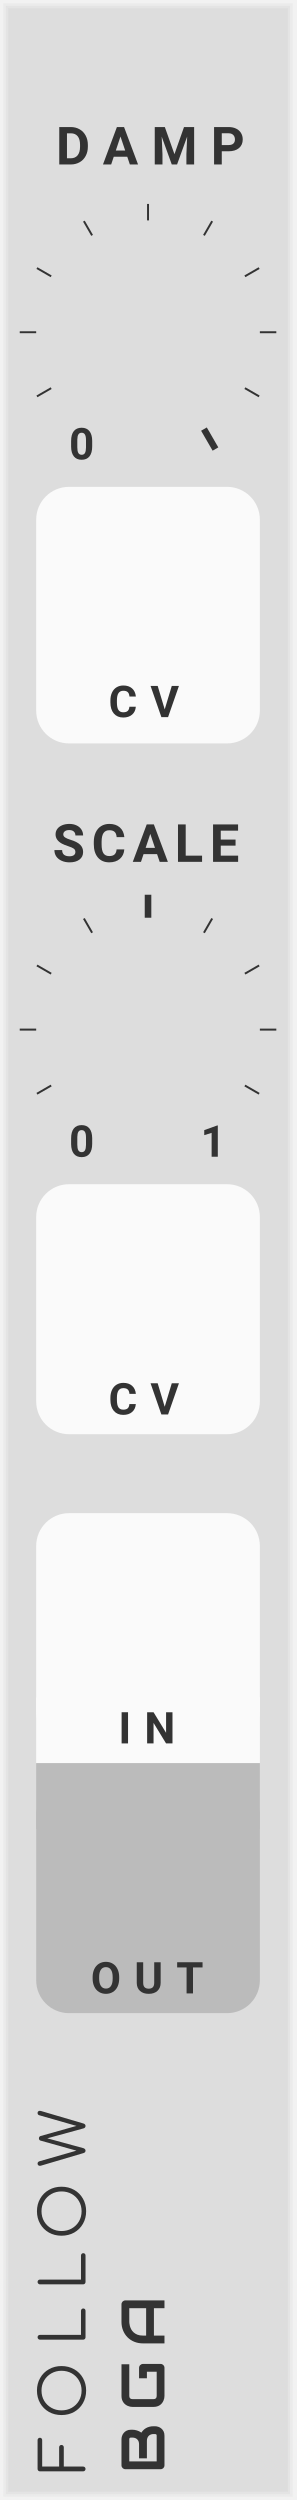
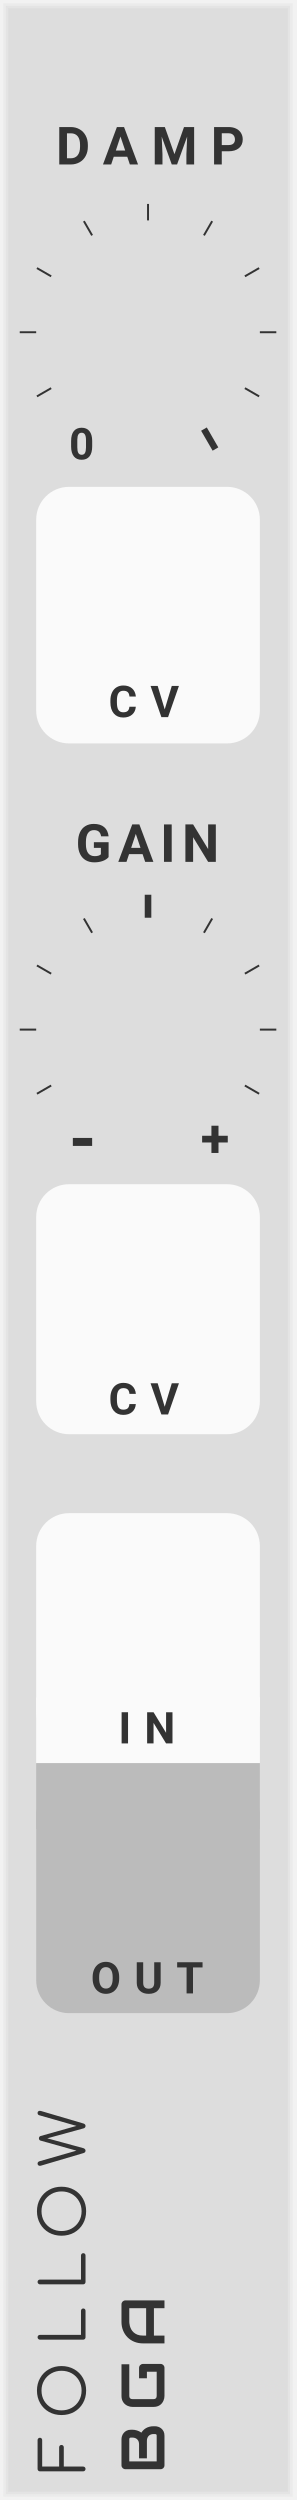
<svg xmlns="http://www.w3.org/2000/svg" version="1.1" width="45" height="380" viewBox="0 0 45 380" id="svg139">
  <style id="style2">
    text {
      fill: #333;
      font-family: 'Roboto', sans-serif;
      font-weight: bold;
    }
    text.title {
      font-family: 'Comfortaa', sans-serif;
      font-weight: normal;
    }
    text.brand {
      font-family: 'Audiowide', sans-serif;
      font-weight: bold;
    }
  </style>
  <defs id="defs77">
    <symbol id="knob" viewBox="0 0 45px 45px">
      <g transform="translate(22.5 22.5)" id="g10">
        <polyline points="-5,0 5,0" stroke-width="1" stroke="#00f" id="polyline4" />
        <polyline points="0,-5 0,5" stroke-width="1" stroke="#00f" id="polyline6" />
        <circle cx="0" cy="0" r="14" stroke-width="1" stroke="#00f" fill="none" id="circle8" />
      </g>
    </symbol>
    <symbol id="knobguide-response" viewBox="0 0 45px 45px">
      <g transform="translate(22.5 22.5)" id="g35">
        <text font-size="5.0pt" transform="rotate(-240) translate(20 0) rotate(240) translate(-2 2)" id="text13">0</text>
        <polyline points="0,0 2.5,0" stroke-width="0.3" stroke="#333" transform="rotate(-210) translate(17 0)" id="polyline15" />
        <polyline points="0,0 2.5,0" stroke-width="0.3" stroke="#333" transform="rotate(-180) translate(17 0)" id="polyline17" />
        <polyline points="0,0 2.5,0" stroke-width="0.3" stroke="#333" transform="rotate(-150) translate(17 0)" id="polyline19" />
        <polyline points="0,0 2.5,0" stroke-width="0.3" stroke="#333" transform="rotate(-120) translate(17 0)" id="polyline21" />
        <polyline points="0,0 2.5,0" stroke-width="0.3" stroke="#333" transform="rotate(-90) translate(17 0)" id="polyline23" />
        <polyline points="0,0 2.5,0" stroke-width="0.3" stroke="#333" transform="rotate(-60) translate(17 0)" id="polyline25" />
        <polyline points="0,0 2.5,0" stroke-width="0.3" stroke="#333" transform="rotate(-30) translate(17 0)" id="polyline27" />
        <polyline points="0,0 2.5,0" stroke-width="0.3" stroke="#333" transform="rotate(0) translate(17 0)" id="polyline29" />
        <polyline points="0,0 2.5,0" stroke-width="0.3" stroke="#333" transform="rotate(30) translate(17 0)" id="polyline31" />
        <polyline points="0,0 3.5,0" stroke-width="1" stroke="#333" transform="rotate(60) translate(17 0)" id="polyline33" />
      </g>
    </symbol>
    <symbol id="knobguide-scale" viewBox="0 0 45px 45px">
      <g transform="translate(22.5 22.5)" id="g60">
-         <text font-size="5.0pt" transform="rotate(-240) translate(20 0) rotate(240) translate(-2 2)" id="text38">0</text>
+         <text font-size="8pt" transform="rotate(-240) translate(20 0) rotate(240) translate(-2 3)" id="text38">-</text>
        <polyline points="0,0 2.5,0" stroke-width="0.3" stroke="#333" transform="rotate(-210) translate(17 0)" id="polyline40" />
        <polyline points="0,0 2.5,0" stroke-width="0.3" stroke="#333" transform="rotate(-180) translate(17 0)" id="polyline42" />
        <polyline points="0,0 2.5,0" stroke-width="0.3" stroke="#333" transform="rotate(-150) translate(17 0)" id="polyline44" />
        <polyline points="0,0 2.5,0" stroke-width="0.3" stroke="#333" transform="rotate(-120) translate(17 0)" id="polyline46" />
        <polyline points="0,0 3.5,0" stroke-width="1.0" stroke="#333" transform="rotate(-90) translate(17 0)" id="polyline48" />
        <polyline points="0,0 2.5,0" stroke-width="0.3" stroke="#333" transform="rotate(-60) translate(17 0)" id="polyline50" />
        <polyline points="0,0 2.5,0" stroke-width="0.3" stroke="#333" transform="rotate(-30) translate(17 0)" id="polyline52" />
        <polyline points="0,0 2.5,0" stroke-width="0.3" stroke="#333" transform="rotate(0) translate(17 0)" id="polyline54" />
        <polyline points="0,0 2.5,0" stroke-width="0.3" stroke="#333" transform="rotate(30) translate(17 0)" id="polyline56" />
-         <text font-size="5.0pt" transform="rotate(60) translate(20 0) rotate(-60) translate(-2 2)" id="text58">1</text>
+         <text font-size="6pt" transform="rotate(60) translate(20 0) rotate(-60) translate(-2 2)" id="text58">+</text>
      </g>
    </symbol>
    <symbol id="input" viewBox="0 0 24px 24px">
      <g transform="translate(12 12)" id="g67">
        <circle cx="0" cy="0" r="5" stroke-width="1" stroke="#0f0" fill="#0f0" id="circle63" />
        <circle cx="0" cy="0" r="10.5" stroke-width="3" stroke="#0f0" fill="none" id="circle65" />
      </g>
    </symbol>
    <symbol id="output" viewBox="0 0 24px 24px">
      <g transform="translate(12 12)" id="g74">
        <circle cx="0" cy="0" r="5" stroke-width="1" stroke="#f00" fill="#f00" id="circle70" />
        <circle cx="0" cy="0" r="10.5" stroke-width="3" stroke="#f00" fill="none" id="circle72" />
      </g>
    </symbol>
  </defs>
  <path style="fill:#dddddd" d="M 0,0 H 45 V 380 H 0 Z" id="rect79" />
  <path style="fill:none;stroke:#e4e4e4;stroke-width:0.5" d="M 1,1 H 44 V 379 H 1 V 1" id="polyline81" />
  <path style="fill:none;stroke:#ebebeb;stroke-width:0.8" d="m 0.5,0.5 h 44 v 379 H 0.5 V 0.5" id="polyline83" />
  <path style="fill:none;stroke:#f2f2f2;stroke-width:1" d="M 0,0 H 45 V 380 H 0 V 0" id="polyline85" />
  <g aria-label="FOLLOW" transform="rotate(-90)" style="font-weight:normal;font-size:9.333px;font-family:Comfortaa, sans-serif;letter-spacing:2.5px;fill:#333333" id="text87">
    <path d="m -375.281,13 q -0.149,0 -0.261,-0.103 -0.103,-0.112 -0.103,-0.261 V 6.075 q 0,-0.159 0.103,-0.261 0.112,-0.103 0.261,-0.103 h 4.377 q 0.159,0 0.261,0.103 0.103,0.103 0.103,0.252 0,0.149 -0.103,0.252 -0.103,0.093 -0.261,0.093 h -4.013 v 2.576 h 2.921 q 0.159,0 0.261,0.103 0.103,0.093 0.103,0.252 0,0.149 -0.103,0.252 -0.103,0.103 -0.261,0.103 h -2.921 V 12.636 q 0,0.149 -0.103,0.261 Q -375.123,13 -375.281,13 Z" style="font-weight:normal;font-size:9.333px;font-family:Comfortaa, sans-serif;letter-spacing:2.5px;fill:#333333" id="path219" />
    <path d="m -363.364,13.093 q -1.064,0 -1.913,-0.485 -0.849,-0.485 -1.335,-1.335 -0.476,-0.859 -0.476,-1.923 0,-1.064 0.476,-1.913 0.485,-0.849 1.335,-1.335 0.849,-0.485 1.913,-0.485 1.055,0 1.904,0.485 0.859,0.485 1.335,1.335 0.485,0.849 0.485,1.913 0,1.064 -0.485,1.923 -0.476,0.849 -1.335,1.335 -0.849,0.485 -1.904,0.485 z m 0,-0.691 q 0.849,0 1.531,-0.401 0.691,-0.401 1.083,-1.092 0.392,-0.7 0.392,-1.559 0,-0.849 -0.392,-1.54 -0.392,-0.7 -1.083,-1.101 -0.681,-0.401 -1.531,-0.401 -0.859,0 -1.549,0.401 -0.681,0.401 -1.073,1.101 -0.392,0.691 -0.392,1.54 0,0.859 0.392,1.559 0.392,0.691 1.073,1.092 0.691,0.401 1.549,0.401 z" style="font-weight:normal;font-size:9.333px;font-family:Comfortaa, sans-serif;letter-spacing:2.5px;fill:#333333" id="path221" />
    <path d="m -355.265,13 q -0.149,0 -0.261,-0.103 -0.103,-0.112 -0.103,-0.261 V 6.075 q 0,-0.149 0.103,-0.252 0.112,-0.112 0.261,-0.112 0.159,0 0.261,0.103 0.103,0.103 0.103,0.261 v 6.235 h 3.649 q 0.159,0 0.261,0.103 0.103,0.093 0.103,0.243 0,0.149 -0.103,0.252 Q -351.093,13 -351.252,13 Z" style="font-weight:normal;font-size:9.333px;font-family:Comfortaa, sans-serif;letter-spacing:2.5px;fill:#333333" id="path223" />
    <path d="m -346.859,13 q -0.149,0 -0.261,-0.103 -0.103,-0.112 -0.103,-0.261 V 6.075 q 0,-0.149 0.103,-0.252 0.112,-0.112 0.261,-0.112 0.159,0 0.261,0.103 0.103,0.103 0.103,0.261 v 6.235 h 3.649 q 0.159,0 0.261,0.103 0.103,0.093 0.103,0.243 0,0.149 -0.103,0.252 Q -342.687,13 -342.846,13 Z" style="font-weight:normal;font-size:9.333px;font-family:Comfortaa, sans-serif;letter-spacing:2.5px;fill:#333333" id="path225" />
    <path d="m -336.104,13.093 q -1.064,0 -1.913,-0.485 -0.849,-0.485 -1.335,-1.335 -0.476,-0.859 -0.476,-1.923 0,-1.064 0.476,-1.913 0.485,-0.849 1.335,-1.335 0.849,-0.485 1.913,-0.485 1.055,0 1.904,0.485 0.859,0.485 1.335,1.335 0.485,0.849 0.485,1.913 0,1.064 -0.485,1.923 -0.476,0.849 -1.335,1.335 -0.849,0.485 -1.904,0.485 z m 0,-0.691 q 0.849,0 1.531,-0.401 0.691,-0.401 1.083,-1.092 0.392,-0.7 0.392,-1.559 0,-0.849 -0.392,-1.54 -0.392,-0.7 -1.083,-1.101 -0.681,-0.401 -1.531,-0.401 -0.859,0 -1.549,0.401 -0.681,0.401 -1.073,1.101 -0.392,0.691 -0.392,1.54 0,0.859 0.392,1.559 0.392,0.691 1.073,1.092 0.691,0.401 1.549,0.401 z" style="font-weight:normal;font-size:9.333px;font-family:Comfortaa, sans-serif;letter-spacing:2.5px;fill:#333333" id="path227" />
    <path d="m -321.161,5.711 q 0.149,0 0.233,0.103 0.084,0.093 0.084,0.243 0,0.075 -0.028,0.177 l -1.904,6.459 q -0.047,0.149 -0.149,0.233 -0.093,0.075 -0.224,0.075 -0.131,0 -0.233,-0.084 -0.093,-0.084 -0.131,-0.215 l -1.512,-5.516 -1.503,5.507 q -0.047,0.14 -0.149,0.224 -0.093,0.084 -0.224,0.084 -0.131,0 -0.233,-0.084 -0.093,-0.084 -0.131,-0.215 l -1.913,-6.468 q -0.028,-0.103 -0.028,-0.168 0,-0.159 0.093,-0.252 0.093,-0.103 0.243,-0.103 0.261,0 0.355,0.28 l 1.615,5.628 1.531,-5.469 q 0.028,-0.103 0.121,-0.168 0.103,-0.065 0.224,-0.065 0.121,0 0.215,0.065 0.093,0.065 0.131,0.177 l 1.54,5.469 1.624,-5.675 q 0.075,-0.243 0.355,-0.243 z" style="font-weight:normal;font-size:9.333px;font-family:Comfortaa, sans-serif;letter-spacing:2.5px;fill:#333333" id="path229" />
  </g>
  <g id="g93" transform="rotate(-90,200.5,175.5)">
    <g aria-label="BGA" style="font-weight:bold;font-size:9.333px;font-family:Audiowide, sans-serif;letter-spacing:2px;fill:#333333" id="text89">
      <path d="m 7.21,-1.436 q 0,0.219 -0.077,0.469 -0.073,0.251 -0.246,0.465 -0.169,0.214 -0.442,0.36 Q 6.171,0 5.774,0 H 1.276 Q 1.148,0 1.039,-0.046 0.93,-0.091 0.848,-0.169 q -0.077,-0.082 -0.123,-0.191 -0.046,-0.109 -0.046,-0.237 V -5.938 q 0,-0.123 0.046,-0.232 0.046,-0.109 0.123,-0.191 0.082,-0.082 0.191,-0.128 0.109,-0.046 0.237,-0.046 h 3.965 q 0.219,0 0.469,0.077 0.251,0.077 0.465,0.251 0.219,0.169 0.36,0.442 0.146,0.273 0.146,0.67 v 0.223 q 0,0.314 -0.105,0.679 -0.105,0.36 -0.337,0.684 0.201,0.123 0.374,0.296 0.178,0.173 0.31,0.401 0.132,0.228 0.21,0.515 0.077,0.287 0.077,0.633 z M 6.025,-1.663 q 0,-0.232 -0.073,-0.415 Q 5.879,-2.265 5.747,-2.397 5.615,-2.529 5.428,-2.598 5.241,-2.671 5.008,-2.671 H 2.338 v -1.194 h 2.137 q 0.232,0 0.419,-0.068 0.187,-0.073 0.319,-0.205 0.132,-0.132 0.201,-0.314 0.073,-0.187 0.073,-0.419 v -0.223 q 0,-0.255 -0.246,-0.255 h -3.377 v 4.165 h 3.91 q 0.032,0 0.077,-0.005 0.046,-0.005 0.082,-0.027 0.036,-0.023 0.064,-0.077 0.027,-0.055 0.027,-0.15 z" style="font-weight:bold;font-size:9.333px;font-family:Audiowide, sans-serif;letter-spacing:2px;fill:#333333" id="path232" />
      <path d="m 16.684,-0.597 q 0,0.128 -0.046,0.237 -0.046,0.109 -0.128,0.191 -0.077,0.077 -0.187,0.123 Q 16.214,0 16.087,0 h -4.275 q -0.164,0 -0.355,-0.036 -0.187,-0.041 -0.374,-0.123 -0.182,-0.082 -0.351,-0.21 -0.169,-0.132 -0.301,-0.314 -0.128,-0.187 -0.205,-0.428 -0.077,-0.246 -0.077,-0.551 v -3.208 q 0,-0.164 0.036,-0.351 0.041,-0.191 0.123,-0.374 0.082,-0.187 0.214,-0.355 0.132,-0.169 0.314,-0.296 0.187,-0.132 0.428,-0.21 0.242,-0.077 0.547,-0.077 h 4.817 v 1.185 h -4.817 q -0.232,0 -0.355,0.123 -0.123,0.123 -0.123,0.365 v 3.199 q 0,0.228 0.123,0.355 0.128,0.123 0.355,0.123 h 3.687 v -1.486 h -3.154 v -1.194 h 3.742 q 0.128,0 0.237,0.05 0.109,0.046 0.187,0.128 0.082,0.082 0.128,0.191 0.046,0.105 0.046,0.228 z" style="font-weight:bold;font-size:9.333px;font-family:Audiowide, sans-serif;letter-spacing:2px;fill:#333333" id="path234" />
      <path d="M 26.34,0 H 25.155 V -1.604 H 20.99 V 0 h -1.185 v -3.268 q 0,-0.715 0.246,-1.317 0.246,-0.602 0.684,-1.035 0.438,-0.433 1.035,-0.674 0.597,-0.242 1.303,-0.242 h 2.671 q 0.123,0 0.232,0.046 0.109,0.046 0.191,0.128 0.082,0.082 0.128,0.191 0.046,0.109 0.046,0.232 z m -5.35,-2.789 h 4.165 v -2.561 h -2.083 q -0.055,0 -0.232,0.018 -0.173,0.014 -0.406,0.077 -0.228,0.064 -0.483,0.196 -0.255,0.132 -0.469,0.365 -0.214,0.232 -0.355,0.583 -0.137,0.346 -0.137,0.843 z" style="font-weight:bold;font-size:9.333px;font-family:Audiowide, sans-serif;letter-spacing:2px;fill:#333333" id="path236" />
    </g>
    <path transform="translate(11.5,-5)" style="fill:#dddddd" d="M 0,0 H 3 V 3 H 0 Z" id="rect91" />
  </g>
  <g aria-label="DAMP" style="font-weight:bold;font-size:8px;font-family:Roboto, sans-serif;letter-spacing:2px;fill:#333333" id="text97">
    <path d="m 9.008,25 v -5.688 h 1.75 q 0.75,0 1.34,0.34 0.594,0.336 0.926,0.961 0.332,0.621 0.332,1.414 v 0.262 q 0,0.793 -0.328,1.41 -0.324,0.617 -0.918,0.957 Q 11.516,24.996 10.77,25 Z m 1.172,-4.738 v 3.797 h 0.566 q 0.688,0 1.051,-0.449 0.363,-0.449 0.371,-1.285 v -0.301 q 0,-0.867 -0.359,-1.312 -0.359,-0.449 -1.051,-0.449 z" style="font-weight:bold;font-size:8px;font-family:Roboto, sans-serif;letter-spacing:2px;fill:#333333" id="path240" />
    <path d="M 19.344,23.828 H 17.289 L 16.898,25 h -1.246 l 2.117,-5.688 h 1.086 L 20.984,25 h -1.246 z m -1.738,-0.949 h 1.422 L 18.312,20.75 Z" style="font-weight:bold;font-size:8px;font-family:Roboto, sans-serif;letter-spacing:2px;fill:#333333" id="path242" />
    <path d="m 25.055,19.312 1.461,4.125 1.453,-4.125 h 1.539 V 25 H 28.332 V 23.445 L 28.449,20.762 26.914,25 h -0.805 l -1.531,-4.234 0.117,2.68 V 25 h -1.172 v -5.688 z" style="font-weight:bold;font-size:8px;font-family:Roboto, sans-serif;letter-spacing:2px;fill:#333333" id="path244" />
    <path d="M 33.711,22.996 V 25 h -1.172 v -5.688 h 2.219 q 0.641,0 1.125,0.234 0.488,0.234 0.75,0.668 0.262,0.43 0.262,0.98 0,0.836 -0.574,1.32 -0.57,0.48 -1.582,0.48 z m 0,-0.949 h 1.047 q 0.465,0 0.707,-0.219 0.246,-0.219 0.246,-0.625 0,-0.418 -0.246,-0.676 -0.246,-0.258 -0.68,-0.266 h -1.074 z" style="font-weight:bold;font-size:8px;font-family:Roboto, sans-serif;letter-spacing:2px;fill:#333333" id="path246" />
  </g>
  <g id="use99" transform="translate(0,28)">
    <g id="g215" transform="translate(22.5,22.5)">
      <g aria-label="0" transform="translate(-12,19.32051)" style="font-weight:bold;font-size:6.667px;font-family:Roboto, sans-serif;fill:#333333" id="text193">
        <path d="m 3.512,-1.96 q 0,0.983 -0.407,1.504 -0.407,0.521 -1.191,0.521 -0.775,0 -1.185,-0.511 -0.41,-0.511 -0.42,-1.465 v -0.872 q 0,-0.993 0.41,-1.507 0.413,-0.514 1.188,-0.514 0.775,0 1.185,0.511 0.41,0.508 0.42,1.462 z M 2.572,-2.917 q 0,-0.589 -0.163,-0.856 -0.16,-0.27 -0.501,-0.27 -0.332,0 -0.492,0.257 Q 1.26,-3.532 1.25,-2.988 v 1.152 q 0,0.579 0.156,0.863 0.16,0.28 0.508,0.28 0.345,0 0.498,-0.27 0.153,-0.27 0.16,-0.827 z" style="font-weight:bold;font-size:6.667px;font-family:Roboto, sans-serif;fill:#333333" id="path249" />
      </g>
      <path transform="rotate(150,-8.5,2.277568)" style="stroke:#333333;stroke-width:0.3" d="M 0,0 H 2.5" id="polyline195" />
      <path transform="rotate(-180,-8.5,0)" style="stroke:#333333;stroke-width:0.3" d="M 0,0 H 2.5" id="polyline197" />
      <path transform="rotate(-150,-8.5,-2.277568)" style="stroke:#333333;stroke-width:0.3" d="M 0,0 H 2.5" id="polyline199" />
      <path transform="rotate(-120,-8.5,-4.907477)" style="stroke:#333333;stroke-width:0.3" d="M 0,0 H 2.5" id="polyline201" />
      <path transform="rotate(-90,-8.5,-8.5)" style="stroke:#333333;stroke-width:0.3" d="M 0,0 H 2.5" id="polyline203" />
      <path transform="rotate(-60,-8.5,-14.72243)" style="stroke:#333333;stroke-width:0.3" d="M 0,0 H 2.5" id="polyline205" />
      <path transform="rotate(-30,-8.5,-31.72243)" style="stroke:#333333;stroke-width:0.3" d="M 0,0 H 2.5" id="polyline207" />
      <path transform="translate(17)" style="stroke:#333333;stroke-width:0.3" d="M 0,0 H 2.5" id="polyline209" />
      <path transform="rotate(30,-8.5,31.72243)" style="stroke:#333333;stroke-width:0.3" d="M 0,0 H 2.5" id="polyline211" />
      <path transform="rotate(60,-8.5,14.72243)" style="stroke:#333333;stroke-width:1" d="M 0,0 H 3.5" id="polyline213" />
    </g>
  </g>
  <g id="g105" transform="translate(5.5,74)">
    <path style="fill:#fafafa" d="m 5,0 h 24 c 2.77,0 5,2.23 5,5 v 29 c 0,2.77 -2.23,5 -5,5 H 5 C 2.23,39 0,36.77 0,34 V 5 C 0,2.23 2.23,0 5,0 Z" id="rect101" />
    <g aria-label="CV" transform="translate(11,35)" style="font-weight:bold;font-size:6.667px;font-family:Roboto, sans-serif;letter-spacing:2px;fill:#333333" id="text103">
      <path d="m 4.144,-1.579 q -0.055,0.765 -0.566,1.204 -0.508,0.439 -1.341,0.439 -0.911,0 -1.436,-0.612 Q 0.28,-1.162 0.28,-2.233 v -0.29 q 0,-0.684 0.241,-1.204 0.241,-0.521 0.687,-0.798 0.449,-0.28 1.042,-0.28 0.82,0 1.322,0.439 0.501,0.439 0.579,1.234 H 3.174 q -0.036,-0.459 -0.257,-0.664 -0.218,-0.208 -0.667,-0.208 -0.488,0 -0.732,0.352 -0.241,0.348 -0.247,1.084 v 0.358 q 0,0.768 0.231,1.123 0.234,0.355 0.736,0.355 0.452,0 0.674,-0.205 Q 3.135,-1.146 3.167,-1.579 Z" style="font-weight:bold;font-size:6.667px;font-family:Roboto, sans-serif;letter-spacing:2px;fill:#333333" id="path263" />
      <path d="m 8.536,-1.175 1.074,-3.564 H 10.698 L 9.048,0 H 8.029 L 6.385,-4.74 h 1.084 z" style="font-weight:bold;font-size:6.667px;font-family:Roboto, sans-serif;letter-spacing:2px;fill:#333333" id="path265" />
    </g>
  </g>
-   <g aria-label="SCALE" style="font-weight:bold;font-size:8px;font-family:Roboto, sans-serif;letter-spacing:1px;fill:#333333" id="text109">
-     <path d="m 11.457,129.508 q 0,-0.332 -0.234,-0.508 -0.234,-0.18 -0.844,-0.375 -0.609,-0.199 -0.965,-0.391 -0.969,-0.523 -0.969,-1.41 0,-0.461 0.258,-0.82 0.262,-0.363 0.746,-0.566 0.488,-0.203 1.094,-0.203 0.609,0 1.086,0.223 0.477,0.219 0.738,0.621 0.266,0.402 0.266,0.914 h -1.172 q 0,-0.391 -0.246,-0.605 -0.246,-0.219 -0.691,-0.219 -0.43,0 -0.668,0.184 -0.238,0.18 -0.238,0.477 0,0.277 0.277,0.465 0.281,0.188 0.824,0.352 1,0.301 1.457,0.746 0.457,0.445 0.457,1.109 0,0.738 -0.559,1.16 -0.559,0.418 -1.504,0.418 -0.656,0 -1.195,-0.238 -0.539,-0.242 -0.824,-0.66 -0.281,-0.418 -0.281,-0.969 h 1.176 q 0,0.941 1.125,0.941 0.418,0 0.652,-0.168 0.234,-0.172 0.234,-0.477 z" style="font-weight:bold;font-size:8px;font-family:Roboto, sans-serif;letter-spacing:1px;fill:#333333" id="path268" />
-     <path d="m 18.895,129.105 q -0.066,0.918 -0.68,1.445 -0.609,0.527 -1.609,0.527 -1.094,0 -1.723,-0.734 -0.625,-0.738 -0.625,-2.023 v -0.348 q 0,-0.82 0.289,-1.445 0.289,-0.625 0.824,-0.957 0.539,-0.336 1.25,-0.336 0.984,0 1.586,0.527 0.602,0.527 0.695,1.48 h -1.172 q -0.043,-0.551 -0.309,-0.797 -0.262,-0.25 -0.801,-0.25 -0.586,0 -0.879,0.422 -0.289,0.418 -0.297,1.301 v 0.43 q 0,0.922 0.277,1.348 0.281,0.426 0.883,0.426 0.543,0 0.809,-0.246 0.27,-0.25 0.309,-0.77 z" style="font-weight:bold;font-size:8px;font-family:Roboto, sans-serif;letter-spacing:1px;fill:#333333" id="path270" />
-     <path d="M 23.875,129.828 H 21.82 L 21.43,131 h -1.246 l 2.117,-5.688 h 1.086 L 25.516,131 h -1.246 z m -1.738,-0.949 h 1.422 L 22.844,126.75 Z" style="font-weight:bold;font-size:8px;font-family:Roboto, sans-serif;letter-spacing:1px;fill:#333333" id="path272" />
-     <path d="m 28.227,130.059 h 2.488 V 131 h -3.66 v -5.688 h 1.172 z" style="font-weight:bold;font-size:8px;font-family:Roboto, sans-serif;letter-spacing:1px;fill:#333333" id="path274" />
-     <path d="m 35.805,128.535 h -2.25 v 1.523 h 2.641 V 131 h -3.812 v -5.688 H 36.188 v 0.949 h -2.633 v 1.355 h 2.25 z" style="font-weight:bold;font-size:8px;font-family:Roboto, sans-serif;letter-spacing:1px;fill:#333333" id="path276" />
+   <g aria-label="GAIN" style="font-weight:bold;font-size:8px;font-family:Roboto, sans-serif;letter-spacing:1px;fill:#333333" id="text109">
+     <path d="m 16.508,130.281 q -0.316,0.379 -0.895,0.59 -0.578,0.207 -1.281,0.207 -0.738,0 -1.297,-0.32 -0.555,-0.324 -0.859,-0.938 -0.301,-0.613 -0.309,-1.441 v -0.387 q 0,-0.852 0.285,-1.473 0.289,-0.625 0.828,-0.953 0.543,-0.332 1.27,-0.332 1.012,0 1.582,0.484 0.57,0.48 0.676,1.402 h -1.141 q -0.078,-0.488 -0.348,-0.715 -0.266,-0.227 -0.734,-0.227 -0.598,0 -0.91,0.449 -0.312,0.449 -0.316,1.336 v 0.363 q 0,0.895 0.34,1.352 0.34,0.457 0.996,0.457 0.66,0 0.941,-0.281 V 128.875 h -1.066 v -0.863 h 2.238 z" style="font-weight:bold;font-size:8px;font-family:Roboto, sans-serif;letter-spacing:1px;fill:#333333" id="path268" />
+     <path d="M 21.672,129.828 H 19.617 L 19.227,131 h -1.246 l 2.117,-5.688 h 1.086 L 23.312,131 h -1.246 z m -1.738,-0.949 h 1.422 L 20.641,126.75 Z" style="font-weight:bold;font-size:8px;font-family:Roboto, sans-serif;letter-spacing:1px;fill:#333333" id="path270" />
+     <path d="m 26.098,131 h -1.172 v -5.688 h 1.172 z" style="font-weight:bold;font-size:8px;font-family:Roboto, sans-serif;letter-spacing:1px;fill:#333333" id="path272" />
+     <path d="m 32.805,131 h -1.172 l -2.281,-3.742 V 131 h -1.172 v -5.688 h 1.172 l 2.285,3.75 v -3.75 h 1.168 z" style="font-weight:bold;font-size:8px;font-family:Roboto, sans-serif;letter-spacing:1px;fill:#333333" id="path274" />
  </g>
  <g id="use111" transform="translate(0,134)">
    <g id="g189" transform="translate(22.5,22.5)">
-       <g aria-label="0" transform="translate(-12,19.32051)" style="font-weight:bold;font-size:6.667px;font-family:Roboto, sans-serif;fill:#333333" id="text167">
-         <path d="m 3.512,-1.96 q 0,0.983 -0.407,1.504 -0.407,0.521 -1.191,0.521 -0.775,0 -1.185,-0.511 -0.41,-0.511 -0.42,-1.465 v -0.872 q 0,-0.993 0.41,-1.507 0.413,-0.514 1.188,-0.514 0.775,0 1.185,0.511 0.41,0.508 0.42,1.462 z M 2.572,-2.917 q 0,-0.589 -0.163,-0.856 -0.16,-0.27 -0.501,-0.27 -0.332,0 -0.492,0.257 Q 1.26,-3.532 1.25,-2.988 v 1.152 q 0,0.579 0.156,0.863 0.16,0.28 0.508,0.28 0.345,0 0.498,-0.27 0.153,-0.27 0.16,-0.827 z" style="font-weight:bold;font-size:6.667px;font-family:Roboto, sans-serif;fill:#333333" id="path279" />
+       <g aria-label="-" transform="translate(-12,20.32051)" style="font-weight:bold;font-size:10.667px;font-family:Roboto, sans-serif;fill:#333333" id="text167">
+         <path d="M 3.505,-2.641 H 0.573 V -3.854 H 3.505 Z" style="font-weight:bold;font-size:10.667px;font-family:Roboto, sans-serif;fill:#333333" id="path277" />
      </g>
      <path transform="rotate(150,-8.5,2.277568)" style="stroke:#333333;stroke-width:0.3" d="M 0,0 H 2.5" id="polyline169" />
      <path transform="rotate(-180,-8.5,0)" style="stroke:#333333;stroke-width:0.3" d="M 0,0 H 2.5" id="polyline171" />
      <path transform="rotate(-150,-8.5,-2.277568)" style="stroke:#333333;stroke-width:0.3" d="M 0,0 H 2.5" id="polyline173" />
      <path transform="rotate(-120,-8.5,-4.907477)" style="stroke:#333333;stroke-width:0.3" d="M 0,0 H 2.5" id="polyline175" />
      <path transform="rotate(-90,-8.5,-8.5)" style="stroke:#333333;stroke-width:1" d="M 0,0 H 3.5" id="polyline177" />
      <path transform="rotate(-60,-8.5,-14.72243)" style="stroke:#333333;stroke-width:0.3" d="M 0,0 H 2.5" id="polyline179" />
      <path transform="rotate(-30,-8.5,-31.72243)" style="stroke:#333333;stroke-width:0.3" d="M 0,0 H 2.5" id="polyline181" />
      <path transform="translate(17)" style="stroke:#333333;stroke-width:0.3" d="M 0,0 H 2.5" id="polyline183" />
      <path transform="rotate(30,-8.5,31.72243)" style="stroke:#333333;stroke-width:0.3" d="M 0,0 H 2.5" id="polyline185" />
-       <g aria-label="1" transform="translate(8,19.32051)" style="font-weight:bold;font-size:6.667px;font-family:Roboto, sans-serif;fill:#333333" id="text187">
-         <path d="M 2.607,0 H 1.667 v -3.626 l -1.123,0.348 v -0.765 L 2.507,-4.746 h 0.101 z" style="font-weight:bold;font-size:6.667px;font-family:Roboto, sans-serif;fill:#333333" id="path291" />
+       <g aria-label="+" transform="translate(8,19.32051)" style="font-weight:bold;font-size:8px;font-family:Roboto, sans-serif;fill:#333333" id="text187">
+         <path d="m 2.711,-3.184 h 1.41 v 1.02 H 2.711 v 1.594 H 1.637 v -1.594 H 0.223 V -3.184 H 1.637 v -1.527 h 1.074 z" style="font-weight:bold;font-size:8px;font-family:Roboto, sans-serif;fill:#333333" id="path289" />
      </g>
    </g>
  </g>
  <g id="g117" transform="translate(5.5,180)">
    <path style="fill:#fafafa" d="m 5,0 h 24 c 2.77,0 5,2.23 5,5 v 28 c 0,2.77 -2.23,5 -5,5 H 5 C 2.23,38 0,35.77 0,33 V 5 C 0,2.23 2.23,0 5,0 Z" id="rect113" />
    <g aria-label="CV" transform="translate(11,35)" style="font-weight:bold;font-size:6.667px;font-family:Roboto, sans-serif;letter-spacing:2px;fill:#333333" id="text115">
-       <path d="m 4.144,-1.579 q -0.055,0.765 -0.566,1.204 -0.508,0.439 -1.341,0.439 -0.911,0 -1.436,-0.612 Q 0.28,-1.162 0.28,-2.233 v -0.29 q 0,-0.684 0.241,-1.204 0.241,-0.521 0.687,-0.798 0.449,-0.28 1.042,-0.28 0.82,0 1.322,0.439 0.501,0.439 0.579,1.234 H 3.174 q -0.036,-0.459 -0.257,-0.664 -0.218,-0.208 -0.667,-0.208 -0.488,0 -0.732,0.352 -0.241,0.348 -0.247,1.084 v 0.358 q 0,0.768 0.231,1.123 0.234,0.355 0.736,0.355 0.452,0 0.674,-0.205 Q 3.135,-1.146 3.167,-1.579 Z" style="font-weight:bold;font-size:6.667px;font-family:Roboto, sans-serif;letter-spacing:2px;fill:#333333" id="path295" />
-       <path d="m 8.536,-1.175 1.074,-3.564 H 10.698 L 9.048,0 H 8.029 L 6.385,-4.74 h 1.084 z" style="font-weight:bold;font-size:6.667px;font-family:Roboto, sans-serif;letter-spacing:2px;fill:#333333" id="path297" />
+       <path d="m 4.144,-1.579 q -0.055,0.765 -0.566,1.204 -0.508,0.439 -1.341,0.439 -0.911,0 -1.436,-0.612 Q 0.28,-1.162 0.28,-2.233 v -0.29 q 0,-0.684 0.241,-1.204 0.241,-0.521 0.687,-0.798 0.449,-0.28 1.042,-0.28 0.82,0 1.322,0.439 0.501,0.439 0.579,1.234 H 3.174 q -0.036,-0.459 -0.257,-0.664 -0.218,-0.208 -0.667,-0.208 -0.488,0 -0.732,0.352 -0.241,0.348 -0.247,1.084 v 0.358 q 0,0.768 0.231,1.123 0.234,0.355 0.736,0.355 0.452,0 0.674,-0.205 Q 3.135,-1.146 3.167,-1.579 Z" style="font-weight:bold;font-size:6.667px;font-family:Roboto, sans-serif;letter-spacing:2px;fill:#333333" id="path293" />
+       <path d="m 8.536,-1.175 1.074,-3.564 H 10.698 L 9.048,0 H 8.029 L 6.385,-4.74 h 1.084 z" style="font-weight:bold;font-size:6.667px;font-family:Roboto, sans-serif;letter-spacing:2px;fill:#333333" id="path295" />
    </g>
  </g>
  <g id="g127" transform="translate(5.5,230)">
    <path transform="translate(0,28)" style="fill:#fafafa" d="M 0,0 H 34 V 10 H 0 Z" id="rect121" />
    <path style="fill:#fafafa" d="m 5,0 h 24 c 2.77,0 5,2.23 5,5 v 25 c 0,2.77 -2.23,5 -5,5 H 5 C 2.23,35 0,32.77 0,30 V 5 C 0,2.23 2.23,0 5,0 Z" id="rect123" />
    <g aria-label="IN" transform="translate(12.5,35)" style="font-weight:bold;font-size:6.667px;font-family:Roboto, sans-serif;letter-spacing:2px;fill:#333333" id="text125">
-       <path d="M 1.462,0 H 0.485 V -4.74 H 1.462 Z" style="font-weight:bold;font-size:6.667px;font-family:Roboto, sans-serif;letter-spacing:2px;fill:#333333" id="path302" />
-       <path d="M 8.217,0 H 7.241 L 5.34,-3.118 V 0 H 4.363 v -4.74 h 0.977 l 1.904,3.125 v -3.125 h 0.973 z" style="font-weight:bold;font-size:6.667px;font-family:Roboto, sans-serif;letter-spacing:2px;fill:#333333" id="path304" />
+       <path d="M 1.462,0 H 0.485 V -4.74 H 1.462 Z" style="font-weight:bold;font-size:6.667px;font-family:Roboto, sans-serif;letter-spacing:2px;fill:#333333" id="path300" />
+       <path d="M 8.217,0 H 7.241 L 5.34,-3.118 V 0 H 4.363 v -4.74 h 0.977 l 1.904,3.125 v -3.125 h 0.973 z" style="font-weight:bold;font-size:6.667px;font-family:Roboto, sans-serif;letter-spacing:2px;fill:#333333" id="path302" />
    </g>
  </g>
  <g id="g135" transform="translate(5.5,271)">
    <path transform="translate(0,-3)" style="fill:#bbbbbb" d="M 0,0 H 34 V 10 H 0 Z" id="rect129" />
    <path style="fill:#bbbbbb" d="m 5,0 h 24 c 2.77,0 5,2.23 5,5 v 25 c 0,2.77 -2.23,5 -5,5 H 5 C 2.23,35 0,32.77 0,30 V 5 C 0,2.23 2.23,0 5,0 Z" id="rect131" />
    <g aria-label="OUT" transform="translate(8.3,32)" style="font-weight:bold;font-size:6.667px;font-family:Roboto, sans-serif;letter-spacing:2px;fill:#333333" id="text133">
-       <path d="m 4.316,-2.262 q 0,0.7 -0.247,1.227 -0.247,0.527 -0.71,0.814 -0.459,0.286 -1.055,0.286 -0.589,0 -1.051,-0.283 Q 0.791,-0.501 0.537,-1.025 0.283,-1.553 0.28,-2.236 v -0.234 q 0,-0.7 0.251,-1.23 0.254,-0.534 0.713,-0.817 0.462,-0.286 1.055,-0.286 0.592,0 1.051,0.286 0.462,0.283 0.713,0.817 0.254,0.531 0.254,1.227 z M 3.327,-2.477 q 0,-0.745 -0.267,-1.133 -0.267,-0.387 -0.762,-0.387 -0.492,0 -0.758,0.384 -0.267,0.381 -0.27,1.12 v 0.231 q 0,0.726 0.267,1.126 0.267,0.4 0.768,0.4 0.492,0 0.755,-0.384 0.264,-0.387 0.267,-1.126 z" style="font-weight:bold;font-size:6.667px;font-family:Roboto, sans-serif;letter-spacing:2px;fill:#333333" id="path309" />
-       <path d="m 10.62,-4.74 v 3.122 q 0,0.778 -0.488,1.23 -0.485,0.452 -1.328,0.452 -0.83,0 -1.318,-0.439 Q 6.997,-0.814 6.987,-1.582 v -3.158 h 0.977 v 3.128 q 0,0.465 0.221,0.68 0.225,0.212 0.618,0.212 0.824,0 0.837,-0.866 v -3.154 z" style="font-weight:bold;font-size:6.667px;font-family:Roboto, sans-serif;letter-spacing:2px;fill:#333333" id="path311" />
-       <path d="M 16.988,-3.949 H 15.536 V 0 h -0.977 v -3.949 h -1.432 v -0.791 h 3.861 z" style="font-weight:bold;font-size:6.667px;font-family:Roboto, sans-serif;letter-spacing:2px;fill:#333333" id="path313" />
+       <path d="m 4.316,-2.262 q 0,0.7 -0.247,1.227 -0.247,0.527 -0.71,0.814 -0.459,0.286 -1.055,0.286 -0.589,0 -1.051,-0.283 Q 0.791,-0.501 0.537,-1.025 0.283,-1.553 0.28,-2.236 v -0.234 q 0,-0.7 0.251,-1.23 0.254,-0.534 0.713,-0.817 0.462,-0.286 1.055,-0.286 0.592,0 1.051,0.286 0.462,0.283 0.713,0.817 0.254,0.531 0.254,1.227 z M 3.327,-2.477 q 0,-0.745 -0.267,-1.133 -0.267,-0.387 -0.762,-0.387 -0.492,0 -0.758,0.384 -0.267,0.381 -0.27,1.12 v 0.231 q 0,0.726 0.267,1.126 0.267,0.4 0.768,0.4 0.492,0 0.755,-0.384 0.264,-0.387 0.267,-1.126 z" style="font-weight:bold;font-size:6.667px;font-family:Roboto, sans-serif;letter-spacing:2px;fill:#333333" id="path307" />
+       <path d="m 10.62,-4.74 v 3.122 q 0,0.778 -0.488,1.23 -0.485,0.452 -1.328,0.452 -0.83,0 -1.318,-0.439 Q 6.997,-0.814 6.987,-1.582 v -3.158 h 0.977 v 3.128 q 0,0.465 0.221,0.68 0.225,0.212 0.618,0.212 0.824,0 0.837,-0.866 v -3.154 z" style="font-weight:bold;font-size:6.667px;font-family:Roboto, sans-serif;letter-spacing:2px;fill:#333333" id="path309" />
+       <path d="M 16.988,-3.949 H 15.536 V 0 h -0.977 v -3.949 h -1.432 v -0.791 h 3.861 z" style="font-weight:bold;font-size:6.667px;font-family:Roboto, sans-serif;letter-spacing:2px;fill:#333333" id="path311" />
    </g>
  </g>
</svg>
